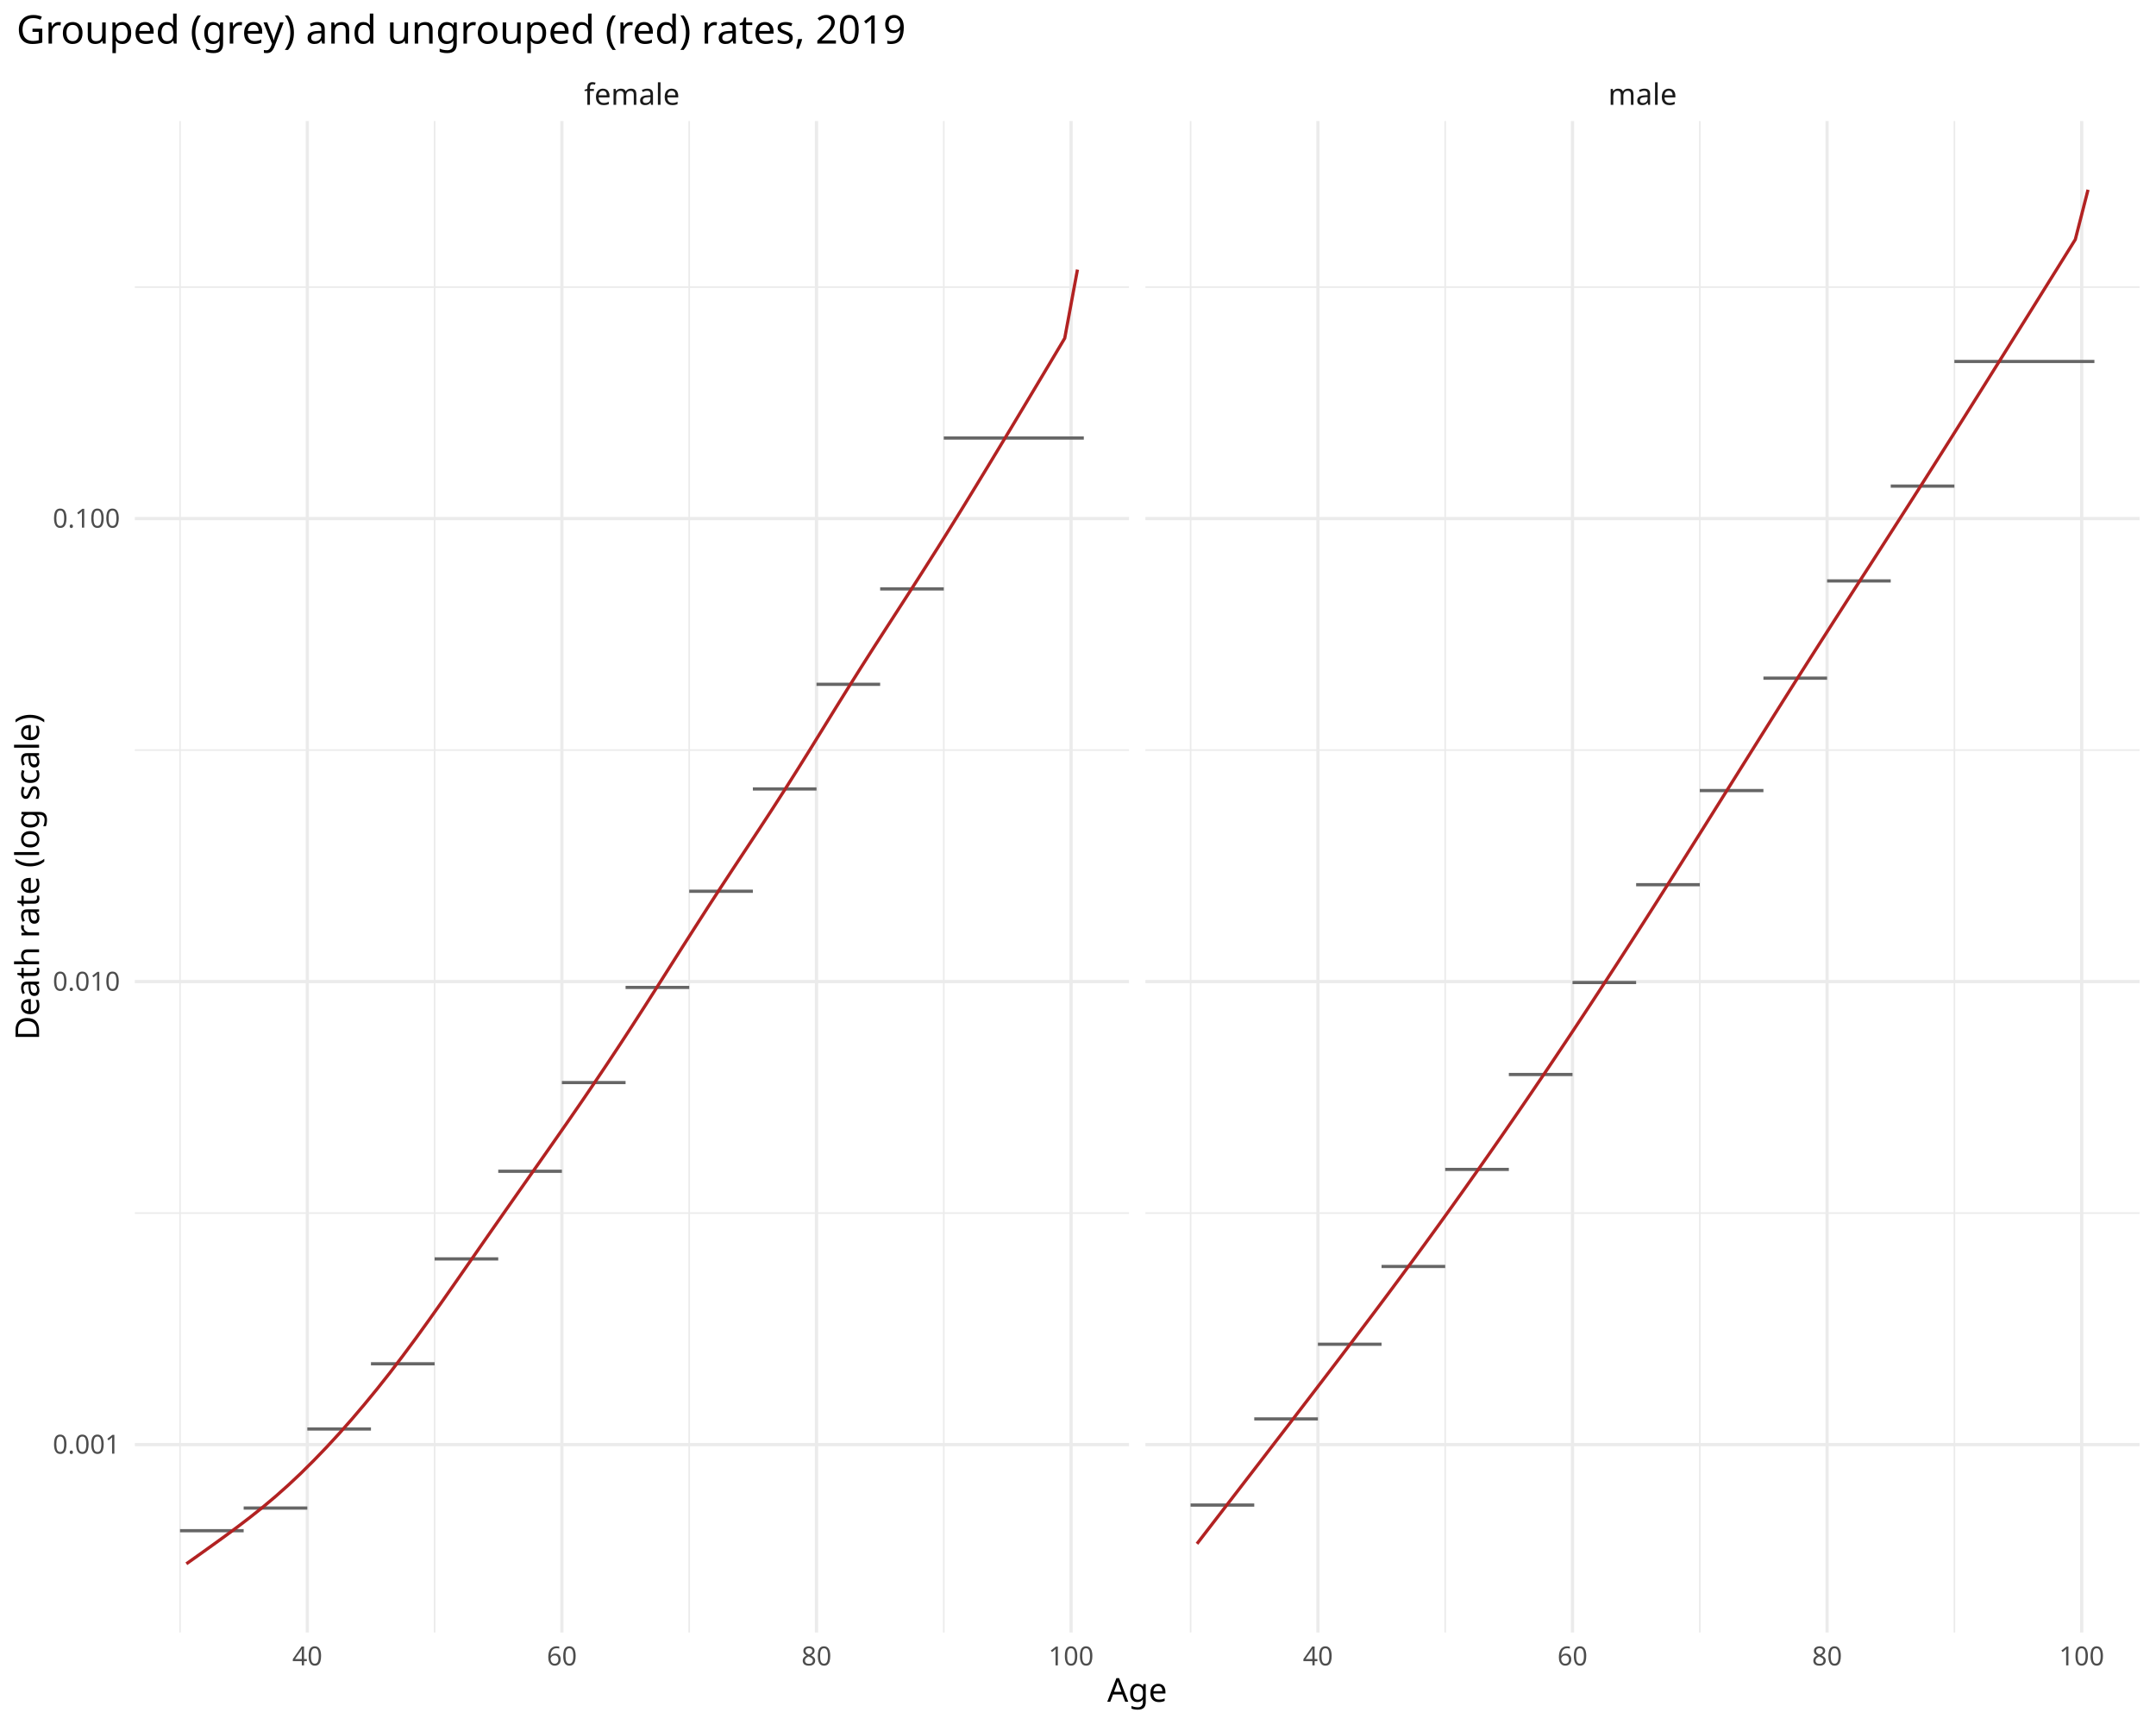
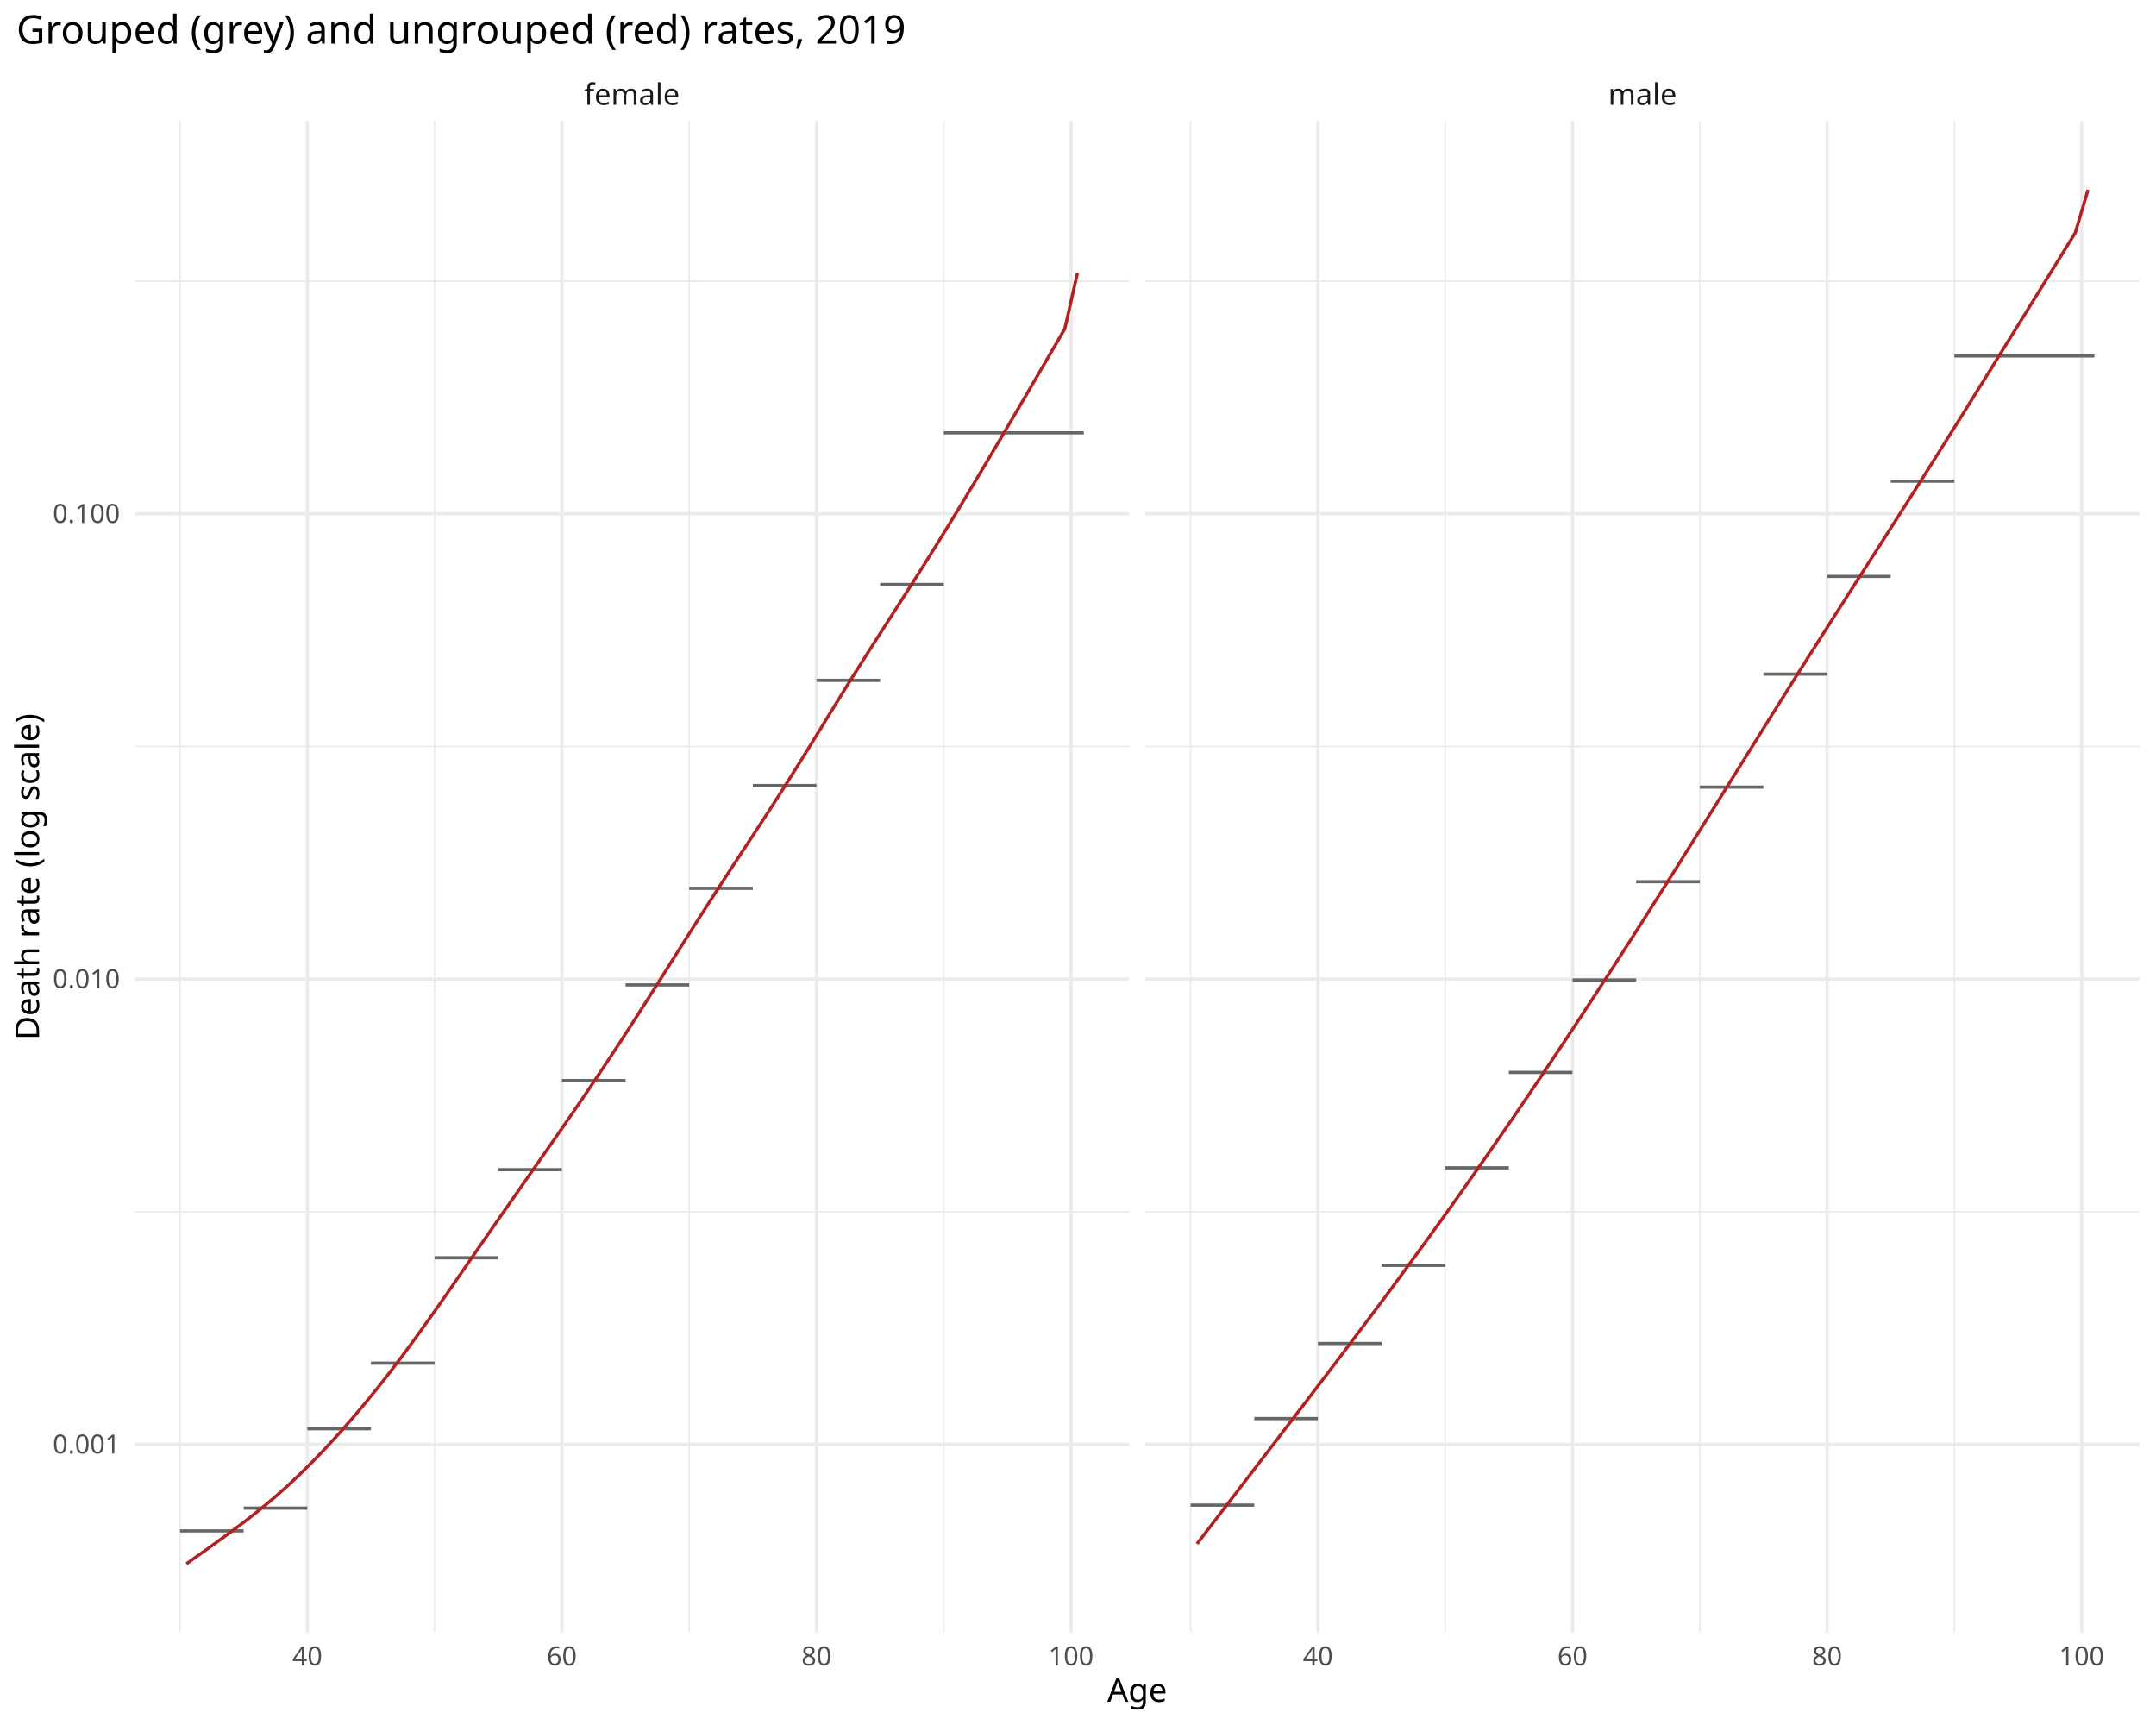
<svg xmlns="http://www.w3.org/2000/svg" class="svglite" data-engine-version="2.0" width="720.00pt" height="576.00pt" viewBox="0 0 720.00 576.00">
  <defs>
    <style type="text/css">
    .svglite line, .svglite polyline, .svglite polygon, .svglite path, .svglite rect, .svglite circle {
      fill: none;
      stroke: #000000;
      stroke-linecap: round;
      stroke-linejoin: round;
      stroke-miterlimit: 10.00;
    }
  </style>
  </defs>
  <rect width="100%" height="100%" style="stroke: none; fill: #FFFFFF;" />
  <defs>
    <clipPath id="cpMC4wMHw3MjAuMDB8MC4wMHw1NzYuMDA=">
      <rect x="0.00" y="0.00" width="720.00" height="576.00" />
    </clipPath>
  </defs>
  <g clip-path="url(#cpMC4wMHw3MjAuMDB8MC4wMHw1NzYuMDA=)">
    <rect x="0.00" y="0.00" width="720.00" height="576.00" style="stroke-width: 1.07; stroke: none; fill: #FFFFFF;" />
  </g>
  <defs>
    <clipPath id="cpNDUuMDN8Mzc3LjAzfDQwLjQyfDU0NS4xMQ==">
      <rect x="45.03" y="40.42" width="332.01" height="504.69" />
    </clipPath>
  </defs>
  <g clip-path="url(#cpNDUuMDN8Mzc3LjAzfDQwLjQyfDU0NS4xMQ==)">
-     <polyline points="45.03,405.07 377.03,405.07 " style="stroke-width: 0.53; stroke: #EBEBEB; stroke-linecap: butt;" />
-     <polyline points="45.03,250.47 377.03,250.47 " style="stroke-width: 0.53; stroke: #EBEBEB; stroke-linecap: butt;" />
-     <polyline points="45.03,95.86 377.03,95.86 " style="stroke-width: 0.53; stroke: #EBEBEB; stroke-linecap: butt;" />
+     <polyline points="45.03,404.62 377.03,404.62 " style="stroke-width: 0.53; stroke: #EBEBEB; stroke-linecap: butt;" />
+     <polyline points="45.03,249.25 377.03,249.25 " style="stroke-width: 0.53; stroke: #EBEBEB; stroke-linecap: butt;" />
+     <polyline points="45.03,93.89 377.03,93.89 " style="stroke-width: 0.53; stroke: #EBEBEB; stroke-linecap: butt;" />
    <polyline points="60.12,545.11 60.12,40.42 " style="stroke-width: 0.53; stroke: #EBEBEB; stroke-linecap: butt;" />
    <polyline points="145.14,545.11 145.14,40.42 " style="stroke-width: 0.53; stroke: #EBEBEB; stroke-linecap: butt;" />
    <polyline points="230.16,545.11 230.16,40.42 " style="stroke-width: 0.53; stroke: #EBEBEB; stroke-linecap: butt;" />
    <polyline points="315.18,545.11 315.18,40.42 " style="stroke-width: 0.53; stroke: #EBEBEB; stroke-linecap: butt;" />
-     <polyline points="45.03,482.37 377.03,482.37 " style="stroke-width: 1.07; stroke: #EBEBEB; stroke-linecap: butt;" />
-     <polyline points="45.03,327.77 377.03,327.77 " style="stroke-width: 1.07; stroke: #EBEBEB; stroke-linecap: butt;" />
-     <polyline points="45.03,173.17 377.03,173.17 " style="stroke-width: 1.07; stroke: #EBEBEB; stroke-linecap: butt;" />
+     <polyline points="45.03,482.30 377.03,482.30 " style="stroke-width: 1.07; stroke: #EBEBEB; stroke-linecap: butt;" />
+     <polyline points="45.03,326.93 377.03,326.93 " style="stroke-width: 1.07; stroke: #EBEBEB; stroke-linecap: butt;" />
+     <polyline points="45.03,171.57 377.03,171.57 " style="stroke-width: 1.07; stroke: #EBEBEB; stroke-linecap: butt;" />
    <polyline points="102.63,545.11 102.63,40.42 " style="stroke-width: 1.07; stroke: #EBEBEB; stroke-linecap: butt;" />
    <polyline points="187.65,545.11 187.65,40.42 " style="stroke-width: 1.07; stroke: #EBEBEB; stroke-linecap: butt;" />
    <polyline points="272.67,545.11 272.67,40.42 " style="stroke-width: 1.07; stroke: #EBEBEB; stroke-linecap: butt;" />
    <polyline points="357.69,545.11 357.69,40.42 " style="stroke-width: 1.07; stroke: #EBEBEB; stroke-linecap: butt;" />
-     <line x1="60.12" y1="511.13" x2="81.37" y2="511.13" style="stroke-width: 1.07; stroke: #666666; stroke-linecap: butt;" />
-     <line x1="81.37" y1="503.56" x2="102.63" y2="503.56" style="stroke-width: 1.07; stroke: #666666; stroke-linecap: butt;" />
-     <line x1="102.63" y1="477.17" x2="123.88" y2="477.17" style="stroke-width: 1.07; stroke: #666666; stroke-linecap: butt;" />
-     <line x1="123.88" y1="455.38" x2="145.14" y2="455.38" style="stroke-width: 1.07; stroke: #666666; stroke-linecap: butt;" />
-     <line x1="145.14" y1="420.36" x2="166.39" y2="420.36" style="stroke-width: 1.07; stroke: #666666; stroke-linecap: butt;" />
-     <line x1="166.39" y1="391.10" x2="187.65" y2="391.10" style="stroke-width: 1.07; stroke: #666666; stroke-linecap: butt;" />
-     <line x1="187.65" y1="361.49" x2="208.91" y2="361.49" style="stroke-width: 1.07; stroke: #666666; stroke-linecap: butt;" />
-     <line x1="208.91" y1="329.71" x2="230.16" y2="329.71" style="stroke-width: 1.07; stroke: #666666; stroke-linecap: butt;" />
-     <line x1="230.16" y1="297.60" x2="251.42" y2="297.60" style="stroke-width: 1.07; stroke: #666666; stroke-linecap: butt;" />
-     <line x1="251.42" y1="263.45" x2="272.67" y2="263.45" style="stroke-width: 1.07; stroke: #666666; stroke-linecap: butt;" />
-     <line x1="272.67" y1="228.50" x2="293.93" y2="228.50" style="stroke-width: 1.07; stroke: #666666; stroke-linecap: butt;" />
-     <line x1="293.93" y1="196.64" x2="315.18" y2="196.64" style="stroke-width: 1.07; stroke: #666666; stroke-linecap: butt;" />
-     <line x1="315.18" y1="146.26" x2="361.94" y2="146.26" style="stroke-width: 1.07; stroke: #666666; stroke-linecap: butt;" />
-     <polyline points="62.24,522.17 66.50,519.15 70.75,516.11 75.00,513.04 79.25,509.90 83.50,506.65 87.75,503.27 92.00,499.70 96.25,495.92 100.50,491.93 104.75,487.71 109.01,483.29 113.26,478.68 117.51,473.87 121.76,468.87 126.01,463.69 130.26,458.32 134.51,452.75 138.76,447.02 143.01,441.13 147.27,435.13 151.52,429.06 155.77,422.95 160.02,416.83 164.27,410.73 168.52,404.65 172.77,398.59 177.02,392.54 181.27,386.50 185.52,380.43 189.78,374.32 194.03,368.16 198.28,361.92 202.53,355.60 206.78,349.18 211.03,342.67 215.28,336.08 219.53,329.42 223.78,322.72 228.03,316.02 232.29,309.35 236.54,302.73 240.79,296.20 245.04,289.73 249.29,283.30 253.54,276.86 257.79,270.36 262.04,263.75 266.29,257.03 270.55,250.21 274.80,243.33 279.05,236.44 283.30,229.61 287.55,222.86 291.80,216.19 296.05,209.60 300.30,203.03 304.55,196.44 308.80,189.79 313.06,183.08 317.31,176.28 321.56,169.41 325.81,162.47 330.06,155.49 334.31,148.46 338.56,141.40 342.81,134.31 347.06,127.20 351.32,120.07 355.57,112.94 359.82,90.02 " style="stroke-width: 1.07; stroke: #B22222; stroke-linecap: butt;" />
+     <line x1="60.12" y1="511.19" x2="81.37" y2="511.19" style="stroke-width: 1.07; stroke: #666666; stroke-linecap: butt;" />
+     <line x1="81.37" y1="503.58" x2="102.63" y2="503.58" style="stroke-width: 1.07; stroke: #666666; stroke-linecap: butt;" />
+     <line x1="102.63" y1="477.06" x2="123.88" y2="477.06" style="stroke-width: 1.07; stroke: #666666; stroke-linecap: butt;" />
+     <line x1="123.88" y1="455.17" x2="145.14" y2="455.17" style="stroke-width: 1.07; stroke: #666666; stroke-linecap: butt;" />
+     <line x1="145.14" y1="419.98" x2="166.39" y2="419.98" style="stroke-width: 1.07; stroke: #666666; stroke-linecap: butt;" />
+     <line x1="166.39" y1="390.57" x2="187.65" y2="390.57" style="stroke-width: 1.07; stroke: #666666; stroke-linecap: butt;" />
+     <line x1="187.65" y1="360.82" x2="208.91" y2="360.82" style="stroke-width: 1.07; stroke: #666666; stroke-linecap: butt;" />
+     <line x1="208.91" y1="328.88" x2="230.16" y2="328.88" style="stroke-width: 1.07; stroke: #666666; stroke-linecap: butt;" />
+     <line x1="230.16" y1="296.62" x2="251.42" y2="296.62" style="stroke-width: 1.07; stroke: #666666; stroke-linecap: butt;" />
+     <line x1="251.42" y1="262.30" x2="272.67" y2="262.30" style="stroke-width: 1.07; stroke: #666666; stroke-linecap: butt;" />
+     <line x1="272.67" y1="227.18" x2="293.93" y2="227.18" style="stroke-width: 1.07; stroke: #666666; stroke-linecap: butt;" />
+     <line x1="293.93" y1="195.16" x2="315.18" y2="195.16" style="stroke-width: 1.07; stroke: #666666; stroke-linecap: butt;" />
+     <line x1="315.18" y1="144.53" x2="361.94" y2="144.53" style="stroke-width: 1.07; stroke: #666666; stroke-linecap: butt;" />
+     <polyline points="62.24,522.17 66.50,519.16 70.75,516.13 75.00,513.06 79.25,509.93 83.50,506.69 87.75,503.30 92.00,499.73 96.25,495.94 100.50,491.93 104.75,487.70 109.01,483.26 113.26,478.62 117.51,473.78 121.76,468.76 126.01,463.55 130.26,458.15 134.51,452.55 138.76,446.78 143.01,440.86 147.27,434.82 151.52,428.71 155.77,422.56 160.02,416.41 164.27,410.28 168.52,404.17 172.77,398.09 177.02,392.01 181.27,385.94 185.52,379.85 189.78,373.72 194.03,367.53 198.28,361.26 202.53,354.91 206.78,348.46 211.03,341.91 215.28,335.29 219.53,328.59 223.78,321.86 228.03,315.12 232.29,308.41 236.54,301.76 240.79,295.20 245.04,288.70 249.29,282.24 253.54,275.77 257.79,269.24 262.04,262.61 266.29,255.85 270.55,248.99 274.80,242.07 279.05,235.15 283.30,228.29 287.55,221.52 291.80,214.83 296.05,208.21 300.30,201.60 304.55,194.96 308.80,188.25 313.06,181.45 317.31,174.54 321.56,167.55 325.81,160.48 330.06,153.35 334.31,146.17 338.56,138.95 342.81,131.70 347.06,124.42 351.32,117.13 355.57,109.83 359.82,91.15 " style="stroke-width: 1.07; stroke: #B22222; stroke-linecap: butt;" />
  </g>
  <g clip-path="url(#cpMC4wMHw3MjAuMDB8MC4wMHw1NzYuMDA=)">
</g>
  <defs>
    <clipPath id="cpMzgyLjUxfDcxNC41Mnw0MC40Mnw1NDUuMTE=">
      <rect x="382.51" y="40.42" width="332.01" height="504.69" />
    </clipPath>
  </defs>
  <g clip-path="url(#cpMzgyLjUxfDcxNC41Mnw0MC40Mnw1NDUuMTE=)">
-     <polyline points="382.51,405.07 714.52,405.07 " style="stroke-width: 0.53; stroke: #EBEBEB; stroke-linecap: butt;" />
-     <polyline points="382.51,250.47 714.52,250.47 " style="stroke-width: 0.53; stroke: #EBEBEB; stroke-linecap: butt;" />
-     <polyline points="382.51,95.86 714.52,95.86 " style="stroke-width: 0.53; stroke: #EBEBEB; stroke-linecap: butt;" />
+     <polyline points="382.51,404.62 714.52,404.62 " style="stroke-width: 0.53; stroke: #EBEBEB; stroke-linecap: butt;" />
+     <polyline points="382.51,249.25 714.52,249.25 " style="stroke-width: 0.53; stroke: #EBEBEB; stroke-linecap: butt;" />
+     <polyline points="382.51,93.89 714.52,93.89 " style="stroke-width: 0.53; stroke: #EBEBEB; stroke-linecap: butt;" />
    <polyline points="397.60,545.11 397.60,40.42 " style="stroke-width: 0.53; stroke: #EBEBEB; stroke-linecap: butt;" />
    <polyline points="482.63,545.11 482.63,40.42 " style="stroke-width: 0.53; stroke: #EBEBEB; stroke-linecap: butt;" />
    <polyline points="567.65,545.11 567.65,40.42 " style="stroke-width: 0.53; stroke: #EBEBEB; stroke-linecap: butt;" />
    <polyline points="652.67,545.11 652.67,40.42 " style="stroke-width: 0.53; stroke: #EBEBEB; stroke-linecap: butt;" />
-     <polyline points="382.51,482.37 714.52,482.37 " style="stroke-width: 1.07; stroke: #EBEBEB; stroke-linecap: butt;" />
-     <polyline points="382.51,327.77 714.52,327.77 " style="stroke-width: 1.07; stroke: #EBEBEB; stroke-linecap: butt;" />
-     <polyline points="382.51,173.17 714.52,173.17 " style="stroke-width: 1.07; stroke: #EBEBEB; stroke-linecap: butt;" />
+     <polyline points="382.51,482.30 714.52,482.30 " style="stroke-width: 1.07; stroke: #EBEBEB; stroke-linecap: butt;" />
+     <polyline points="382.51,326.93 714.52,326.93 " style="stroke-width: 1.07; stroke: #EBEBEB; stroke-linecap: butt;" />
+     <polyline points="382.51,171.57 714.52,171.57 " style="stroke-width: 1.07; stroke: #EBEBEB; stroke-linecap: butt;" />
    <polyline points="440.12,545.11 440.12,40.42 " style="stroke-width: 1.07; stroke: #EBEBEB; stroke-linecap: butt;" />
    <polyline points="525.14,545.11 525.14,40.42 " style="stroke-width: 1.07; stroke: #EBEBEB; stroke-linecap: butt;" />
    <polyline points="610.16,545.11 610.16,40.42 " style="stroke-width: 1.07; stroke: #EBEBEB; stroke-linecap: butt;" />
    <polyline points="695.18,545.11 695.18,40.42 " style="stroke-width: 1.07; stroke: #EBEBEB; stroke-linecap: butt;" />
-     <line x1="397.60" y1="502.56" x2="418.86" y2="502.56" style="stroke-width: 1.07; stroke: #666666; stroke-linecap: butt;" />
-     <line x1="418.86" y1="473.79" x2="440.12" y2="473.79" style="stroke-width: 1.07; stroke: #666666; stroke-linecap: butt;" />
-     <line x1="440.12" y1="448.85" x2="461.37" y2="448.85" style="stroke-width: 1.07; stroke: #666666; stroke-linecap: butt;" />
-     <line x1="461.37" y1="422.89" x2="482.63" y2="422.89" style="stroke-width: 1.07; stroke: #666666; stroke-linecap: butt;" />
-     <line x1="482.63" y1="390.48" x2="503.88" y2="390.48" style="stroke-width: 1.07; stroke: #666666; stroke-linecap: butt;" />
-     <line x1="503.88" y1="358.79" x2="525.14" y2="358.79" style="stroke-width: 1.07; stroke: #666666; stroke-linecap: butt;" />
-     <line x1="525.14" y1="328.08" x2="546.39" y2="328.08" style="stroke-width: 1.07; stroke: #666666; stroke-linecap: butt;" />
-     <line x1="546.39" y1="295.41" x2="567.65" y2="295.41" style="stroke-width: 1.07; stroke: #666666; stroke-linecap: butt;" />
-     <line x1="567.65" y1="263.98" x2="588.90" y2="263.98" style="stroke-width: 1.07; stroke: #666666; stroke-linecap: butt;" />
-     <line x1="588.90" y1="226.44" x2="610.16" y2="226.44" style="stroke-width: 1.07; stroke: #666666; stroke-linecap: butt;" />
-     <line x1="610.16" y1="193.97" x2="631.41" y2="193.97" style="stroke-width: 1.07; stroke: #666666; stroke-linecap: butt;" />
-     <line x1="631.41" y1="162.32" x2="652.67" y2="162.32" style="stroke-width: 1.07; stroke: #666666; stroke-linecap: butt;" />
-     <line x1="652.67" y1="120.70" x2="699.43" y2="120.70" style="stroke-width: 1.07; stroke: #666666; stroke-linecap: butt;" />
-     <polyline points="399.73,515.49 403.98,509.97 408.23,504.46 412.48,498.94 416.73,493.42 420.99,487.90 425.24,482.37 429.49,476.85 433.74,471.31 437.99,465.77 442.24,460.22 446.49,454.65 450.74,449.06 454.99,443.44 459.25,437.80 463.50,432.12 467.75,426.40 472.00,420.64 476.25,414.83 480.50,408.97 484.75,403.06 489.00,397.10 493.25,391.10 497.50,385.04 501.76,378.93 506.01,372.77 510.26,366.57 514.51,360.31 518.76,354.01 523.01,347.66 527.26,341.26 531.51,334.82 535.76,328.33 540.02,321.79 544.27,315.21 548.52,308.59 552.77,301.93 557.02,295.24 561.27,288.52 565.52,281.77 569.77,275.01 574.02,268.23 578.27,261.45 582.53,254.66 586.78,247.88 591.03,241.11 595.28,234.36 599.53,227.64 603.78,220.96 608.03,214.30 612.28,207.66 616.53,201.05 620.78,194.44 625.04,187.84 629.29,181.23 633.54,174.61 637.79,167.98 642.04,161.31 646.29,154.62 650.54,147.90 654.79,141.16 659.04,134.40 663.30,127.62 667.55,120.83 671.80,114.03 676.05,107.23 680.30,100.42 684.55,93.60 688.80,86.79 693.05,79.97 697.30,63.36 " style="stroke-width: 1.07; stroke: #B22222; stroke-linecap: butt;" />
+     <line x1="397.60" y1="502.58" x2="418.86" y2="502.58" style="stroke-width: 1.07; stroke: #666666; stroke-linecap: butt;" />
+     <line x1="418.86" y1="473.68" x2="440.12" y2="473.68" style="stroke-width: 1.07; stroke: #666666; stroke-linecap: butt;" />
+     <line x1="440.12" y1="448.61" x2="461.37" y2="448.61" style="stroke-width: 1.07; stroke: #666666; stroke-linecap: butt;" />
+     <line x1="461.37" y1="422.52" x2="482.63" y2="422.52" style="stroke-width: 1.07; stroke: #666666; stroke-linecap: butt;" />
+     <line x1="482.63" y1="389.95" x2="503.88" y2="389.95" style="stroke-width: 1.07; stroke: #666666; stroke-linecap: butt;" />
+     <line x1="503.88" y1="358.10" x2="525.14" y2="358.10" style="stroke-width: 1.07; stroke: #666666; stroke-linecap: butt;" />
+     <line x1="525.14" y1="327.24" x2="546.39" y2="327.24" style="stroke-width: 1.07; stroke: #666666; stroke-linecap: butt;" />
+     <line x1="546.39" y1="294.41" x2="567.65" y2="294.41" style="stroke-width: 1.07; stroke: #666666; stroke-linecap: butt;" />
+     <line x1="567.65" y1="262.83" x2="588.90" y2="262.83" style="stroke-width: 1.07; stroke: #666666; stroke-linecap: butt;" />
+     <line x1="588.90" y1="225.10" x2="610.16" y2="225.10" style="stroke-width: 1.07; stroke: #666666; stroke-linecap: butt;" />
+     <line x1="610.16" y1="192.47" x2="631.41" y2="192.47" style="stroke-width: 1.07; stroke: #666666; stroke-linecap: butt;" />
+     <line x1="631.41" y1="160.67" x2="652.67" y2="160.67" style="stroke-width: 1.07; stroke: #666666; stroke-linecap: butt;" />
+     <line x1="652.67" y1="118.84" x2="699.43" y2="118.84" style="stroke-width: 1.07; stroke: #666666; stroke-linecap: butt;" />
+     <polyline points="399.73,515.52 403.98,509.98 408.23,504.44 412.48,498.90 416.73,493.36 420.99,487.81 425.24,482.27 429.49,476.72 433.74,471.16 437.99,465.60 442.24,460.02 446.49,454.43 450.74,448.81 454.99,443.17 459.25,437.50 463.50,431.80 467.75,426.05 472.00,420.26 476.25,414.43 480.50,408.54 484.75,402.61 489.00,396.62 493.25,390.58 497.50,384.49 501.76,378.36 506.01,372.17 510.26,365.93 514.51,359.64 518.76,353.31 523.01,346.93 527.26,340.50 531.51,334.03 535.76,327.50 540.02,320.93 544.27,314.32 548.52,307.66 552.77,300.97 557.02,294.24 561.27,287.49 565.52,280.71 569.77,273.91 574.02,267.10 578.27,260.28 582.53,253.46 586.78,246.64 591.03,239.84 595.28,233.06 599.53,226.31 603.78,219.59 608.03,212.90 612.28,206.23 616.53,199.59 620.78,192.95 625.04,186.32 629.29,179.68 633.54,173.03 637.79,166.35 642.04,159.65 646.29,152.91 650.54,146.15 654.79,139.36 659.04,132.55 663.30,125.72 667.55,118.88 671.80,112.03 676.05,105.18 680.30,98.31 684.55,91.45 688.80,84.58 693.05,77.71 697.30,63.36 " style="stroke-width: 1.07; stroke: #B22222; stroke-linecap: butt;" />
  </g>
  <g clip-path="url(#cpMC4wMHw3MjAuMDB8MC4wMHw1NzYuMDA=)">
</g>
  <defs>
    <clipPath id="cpNDUuMDN8Mzc3LjAzfDIyLjc4fDQwLjQy">
      <rect x="45.03" y="22.78" width="332.01" height="17.64" />
    </clipPath>
  </defs>
  <g clip-path="url(#cpNDUuMDN8Mzc3LjAzfDIyLjc4fDQwLjQy)">
    <text x="211.03" y="35.01" text-anchor="middle" style="font-size: 9.90px; fill: #1A1A1A; font-family: sans;" textLength="29.72px" lengthAdjust="spacingAndGlyphs">female</text>
  </g>
  <g clip-path="url(#cpMC4wMHw3MjAuMDB8MC4wMHw1NzYuMDA=)">
</g>
  <defs>
    <clipPath id="cpMzgyLjUxfDcxNC41MnwyMi43OHw0MC40Mg==">
      <rect x="382.51" y="22.78" width="332.01" height="17.64" />
    </clipPath>
  </defs>
  <g clip-path="url(#cpMzgyLjUxfDcxNC41MnwyMi43OHw0MC40Mg==)">
    <text x="548.52" y="35.01" text-anchor="middle" style="font-size: 9.90px; fill: #1A1A1A; font-family: sans;" textLength="21.46px" lengthAdjust="spacingAndGlyphs">male</text>
  </g>
  <g clip-path="url(#cpMC4wMHw3MjAuMDB8MC4wMHw1NzYuMDA=)">
    <text x="102.63" y="556.10" text-anchor="middle" style="font-size: 8.80px; fill: #4D4D4D; font-family: sans;" textLength="9.79px" lengthAdjust="spacingAndGlyphs">40</text>
    <text x="187.65" y="556.10" text-anchor="middle" style="font-size: 8.80px; fill: #4D4D4D; font-family: sans;" textLength="9.79px" lengthAdjust="spacingAndGlyphs">60</text>
    <text x="272.67" y="556.10" text-anchor="middle" style="font-size: 8.80px; fill: #4D4D4D; font-family: sans;" textLength="9.79px" lengthAdjust="spacingAndGlyphs">80</text>
    <text x="357.69" y="556.10" text-anchor="middle" style="font-size: 8.80px; fill: #4D4D4D; font-family: sans;" textLength="14.68px" lengthAdjust="spacingAndGlyphs">100</text>
    <text x="440.12" y="556.10" text-anchor="middle" style="font-size: 8.80px; fill: #4D4D4D; font-family: sans;" textLength="9.79px" lengthAdjust="spacingAndGlyphs">40</text>
    <text x="525.14" y="556.10" text-anchor="middle" style="font-size: 8.80px; fill: #4D4D4D; font-family: sans;" textLength="9.79px" lengthAdjust="spacingAndGlyphs">60</text>
    <text x="610.16" y="556.10" text-anchor="middle" style="font-size: 8.80px; fill: #4D4D4D; font-family: sans;" textLength="9.79px" lengthAdjust="spacingAndGlyphs">80</text>
    <text x="695.18" y="556.10" text-anchor="middle" style="font-size: 8.80px; fill: #4D4D4D; font-family: sans;" textLength="14.68px" lengthAdjust="spacingAndGlyphs">100</text>
-     <text x="40.10" y="485.40" text-anchor="end" style="font-size: 8.80px; fill: #4D4D4D; font-family: sans;" textLength="22.02px" lengthAdjust="spacingAndGlyphs">0.001</text>
-     <text x="40.10" y="330.80" text-anchor="end" style="font-size: 8.80px; fill: #4D4D4D; font-family: sans;" textLength="22.02px" lengthAdjust="spacingAndGlyphs">0.010</text>
-     <text x="40.10" y="176.19" text-anchor="end" style="font-size: 8.80px; fill: #4D4D4D; font-family: sans;" textLength="22.02px" lengthAdjust="spacingAndGlyphs">0.100</text>
+     <text x="40.10" y="485.33" text-anchor="end" style="font-size: 8.80px; fill: #4D4D4D; font-family: sans;" textLength="22.02px" lengthAdjust="spacingAndGlyphs">0.001</text>
+     <text x="40.10" y="329.96" text-anchor="end" style="font-size: 8.80px; fill: #4D4D4D; font-family: sans;" textLength="22.02px" lengthAdjust="spacingAndGlyphs">0.010</text>
+     <text x="40.10" y="174.60" text-anchor="end" style="font-size: 8.80px; fill: #4D4D4D; font-family: sans;" textLength="22.02px" lengthAdjust="spacingAndGlyphs">0.100</text>
    <text x="379.77" y="568.24" text-anchor="middle" style="font-size: 11.00px; font-family: sans;" textLength="19.58px" lengthAdjust="spacingAndGlyphs">Age</text>
    <text transform="translate(13.05,292.77) rotate(-90)" text-anchor="middle" style="font-size: 11.00px; font-family: sans;" textLength="105.17px" lengthAdjust="spacingAndGlyphs">Death rate (log scale)</text>
    <text x="5.48" y="14.56" style="font-size: 13.20px; font-family: sans;" textLength="283.27px" lengthAdjust="spacingAndGlyphs">Grouped (grey) and ungrouped (red) rates, 2019</text>
  </g>
</svg>
